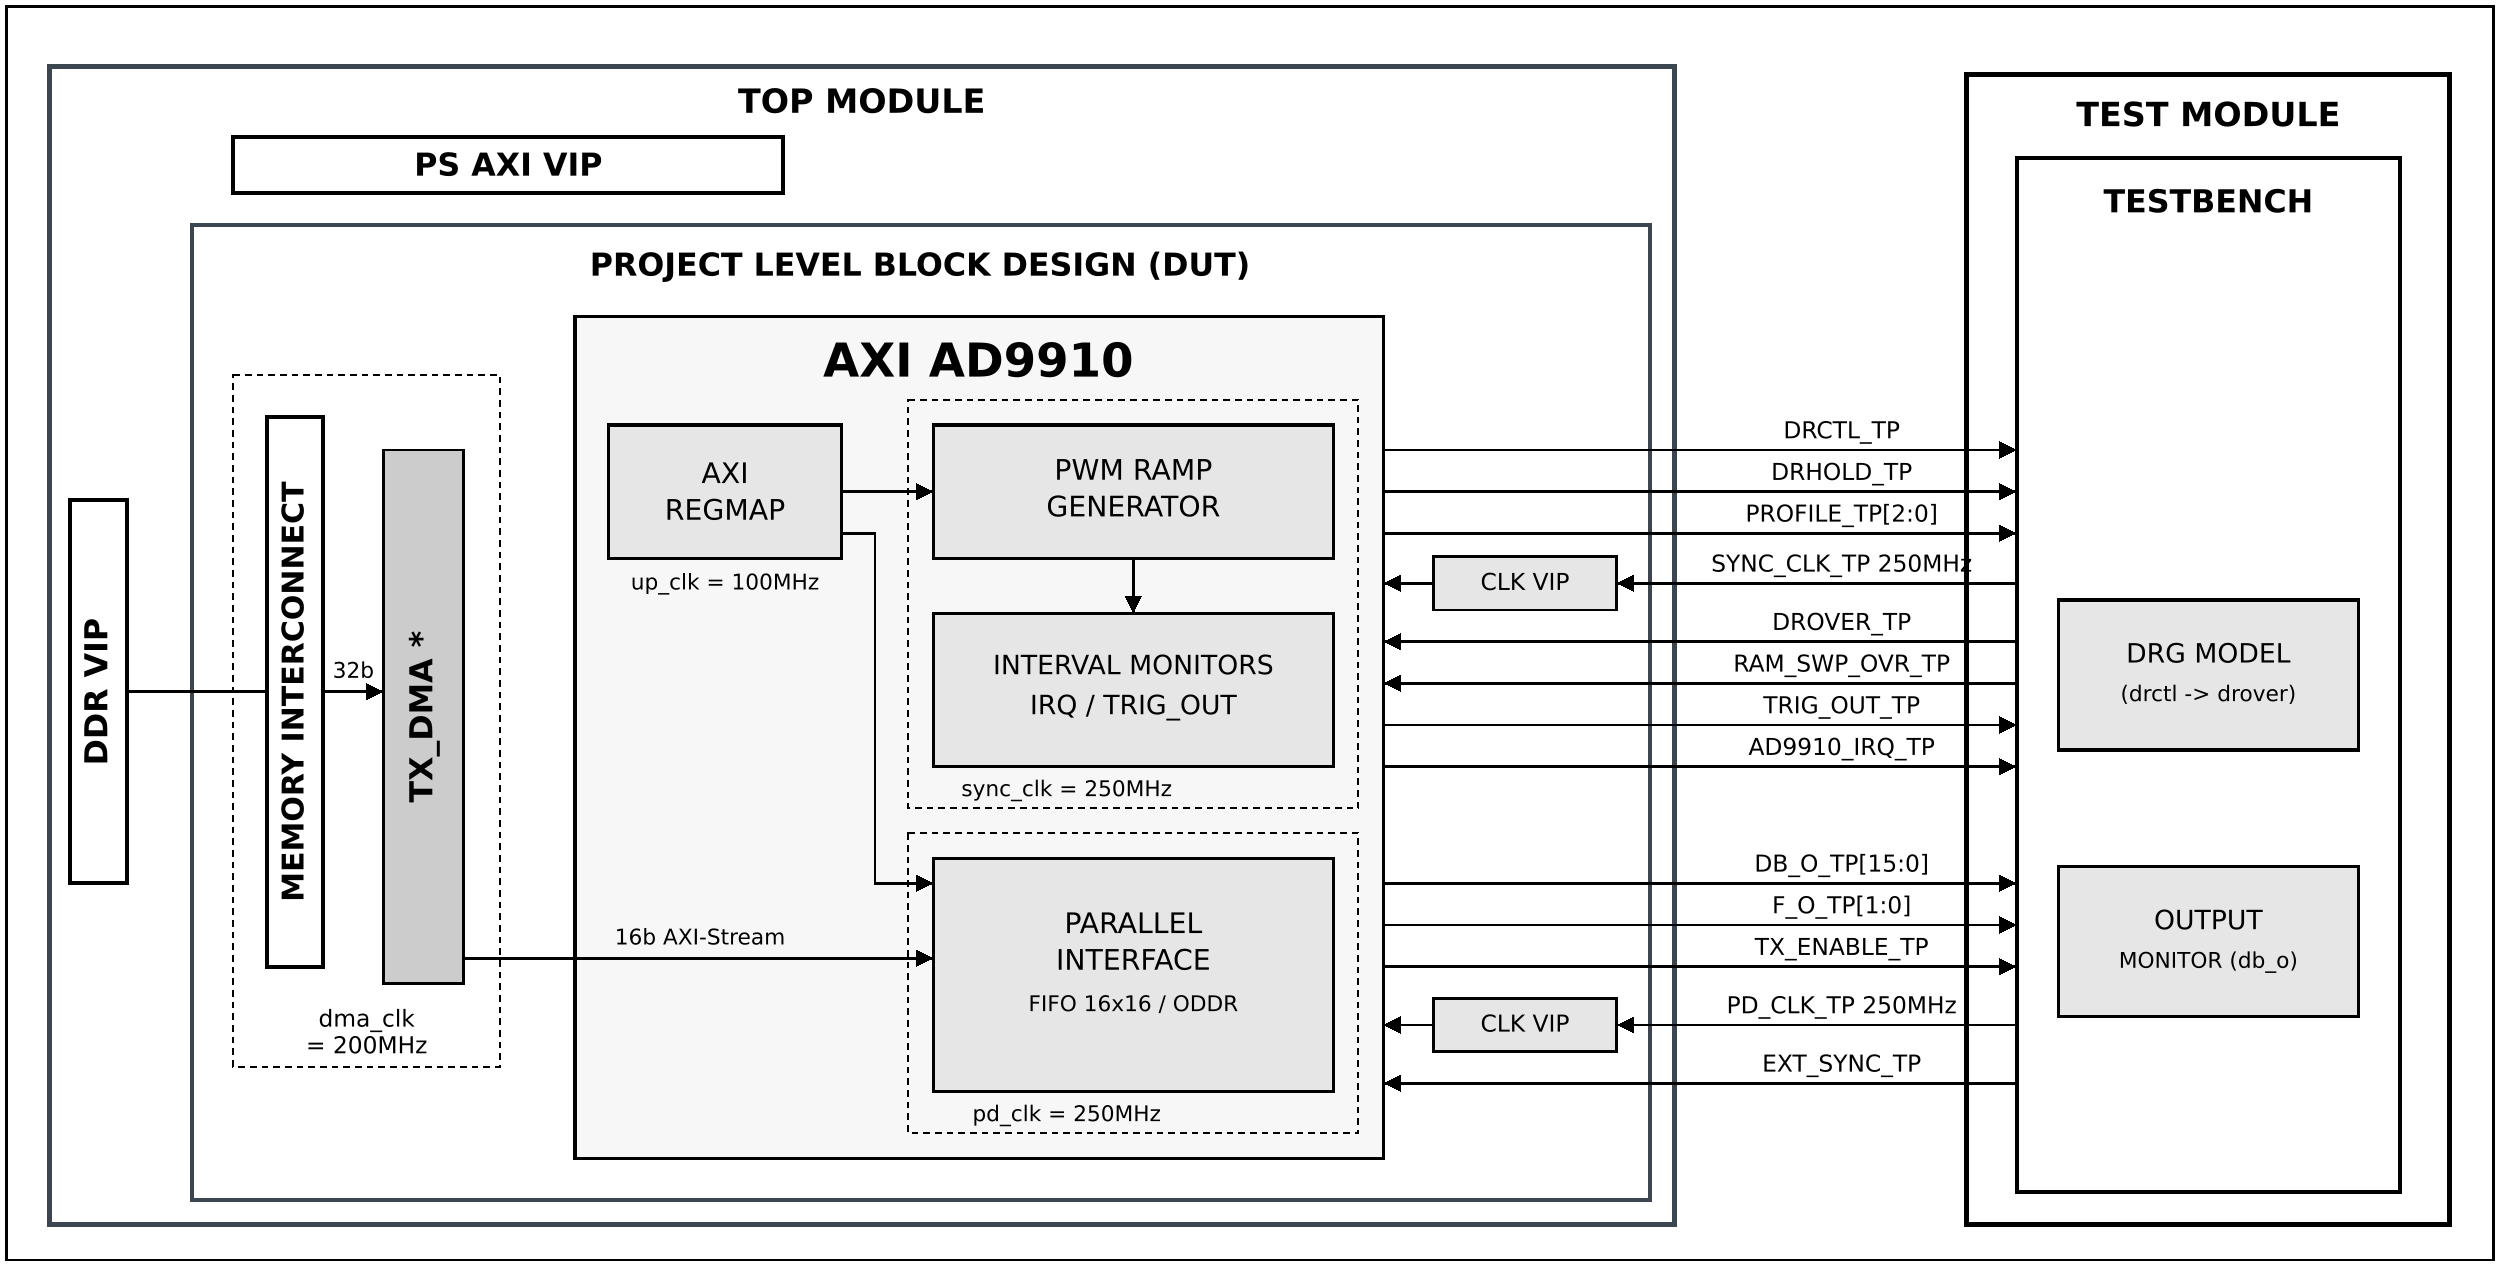
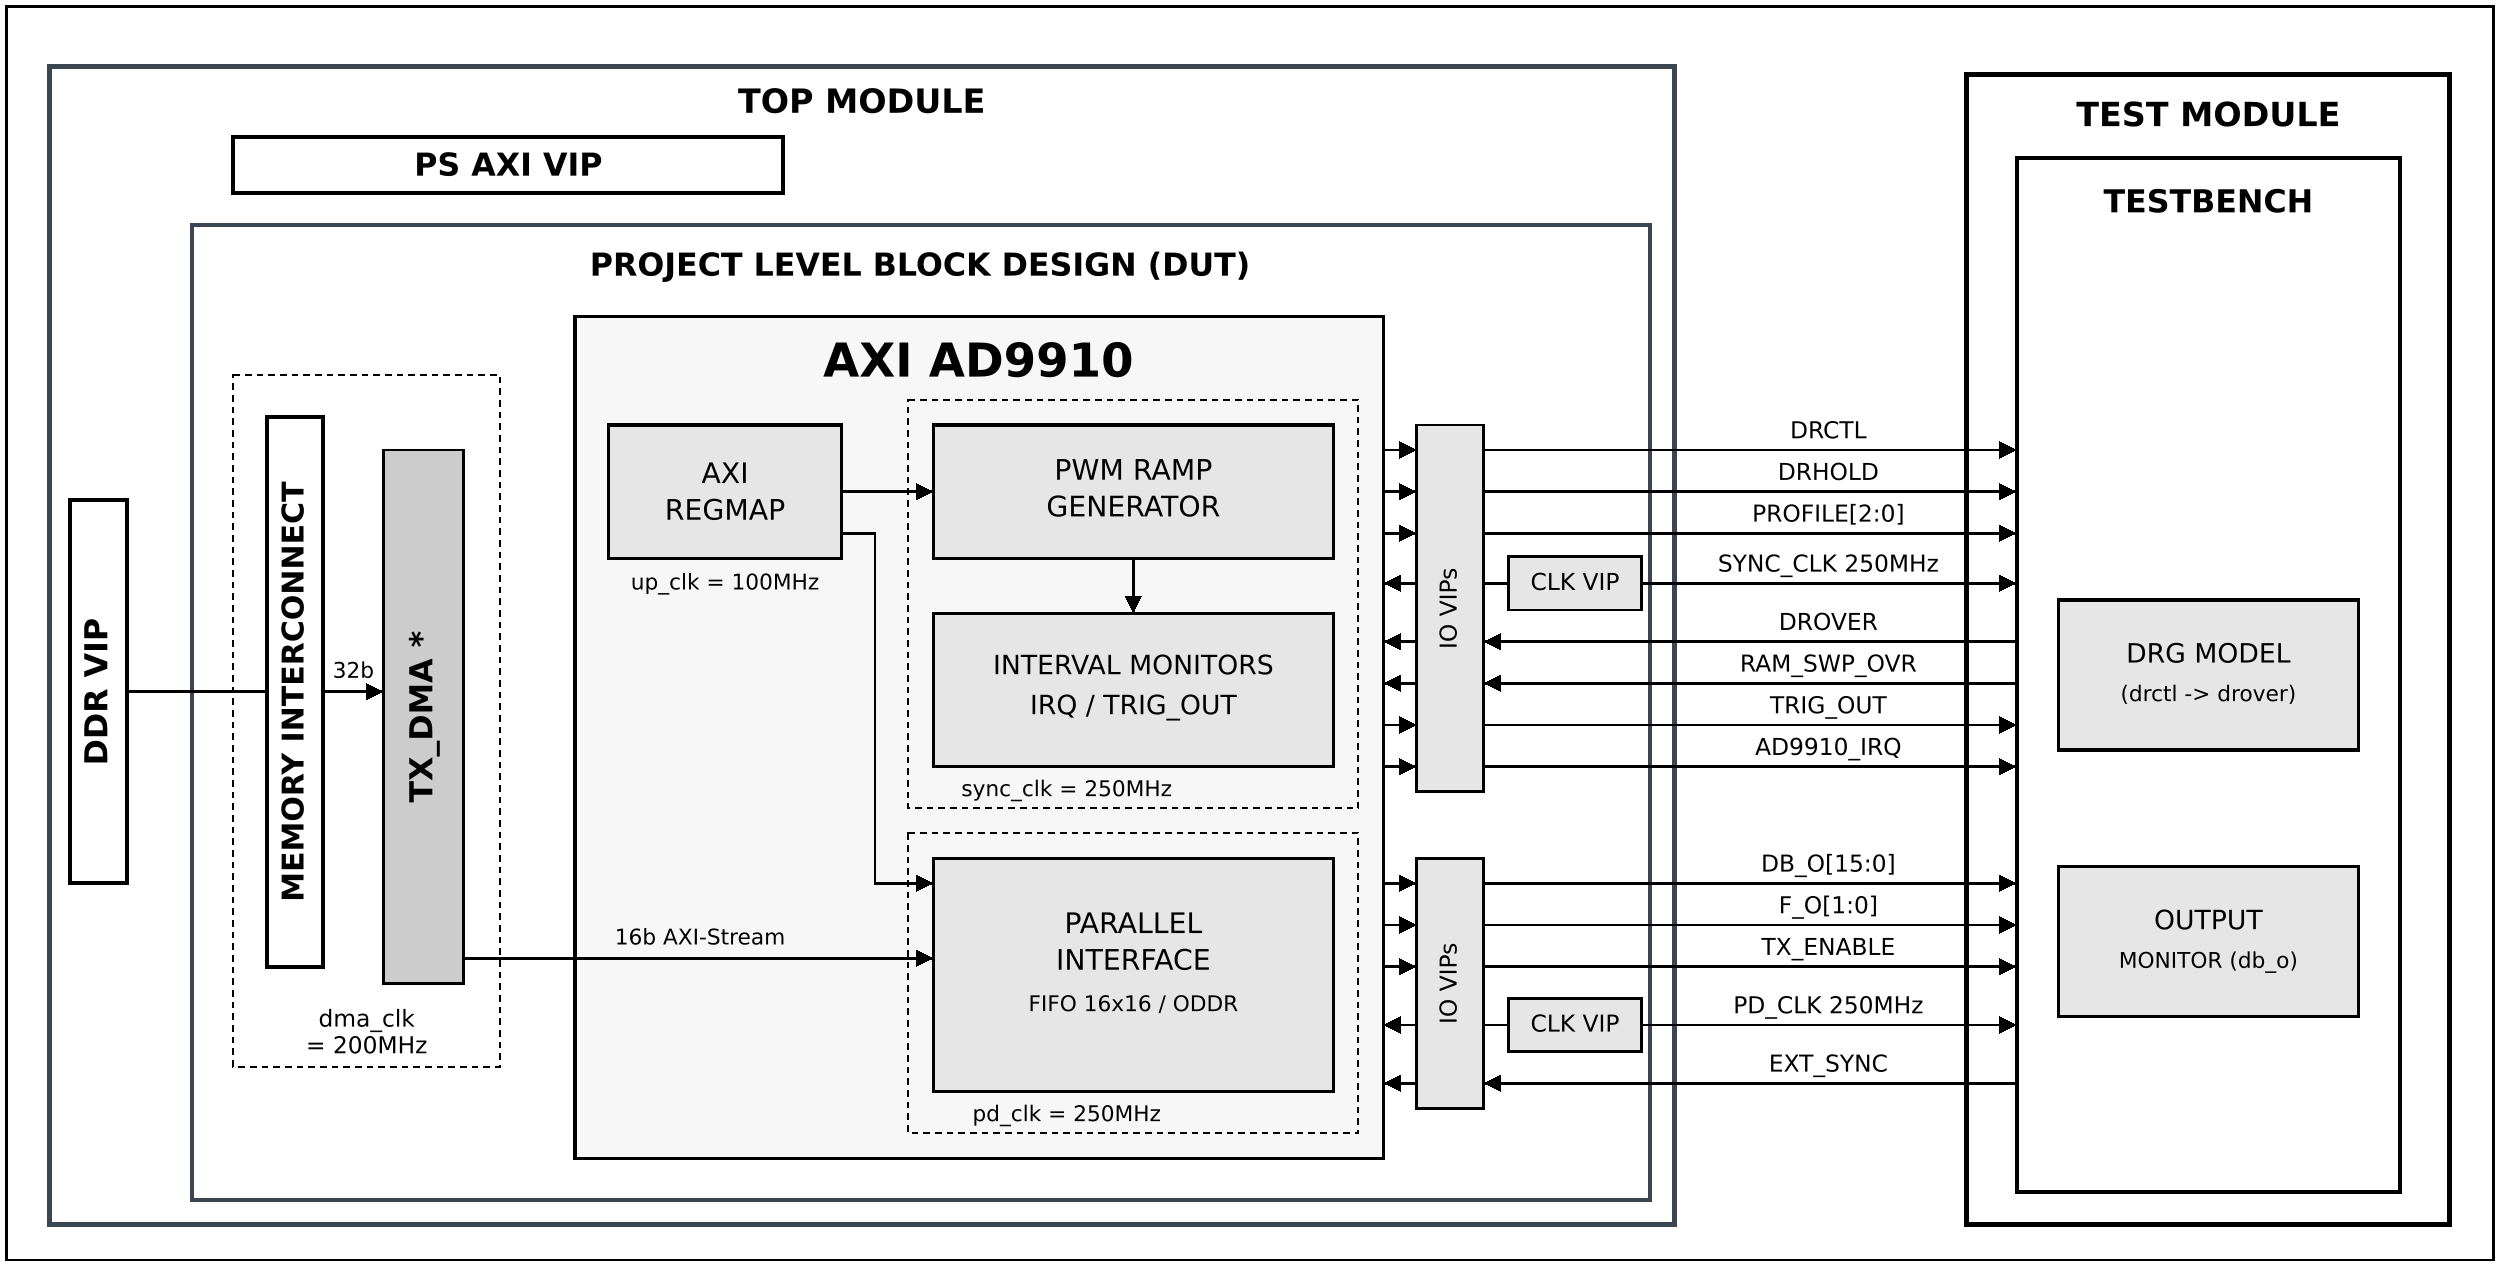
<svg xmlns="http://www.w3.org/2000/svg" version="1.1" width="1500" height="760" viewBox="0 0 1500 760" style="shape-rendering:crispEdges">
  <defs>
    <marker id="arrow" viewBox="0 0 10 10" refX="10" refY="5" markerWidth="7" markerHeight="7" orient="auto-start-reverse">
      <path d="M 0 0 L 10 5 L 0 10 z" fill="#000000" />
    </marker>
  </defs>
  <rect x="0" y="0" width="1500" height="760" fill="#ffffff" />
  <rect x="4" y="4" width="1492" height="752" fill="none" stroke="#000000" stroke-width="1.5" />
  <rect x="30" y="40" width="975" height="695" fill="none" stroke="#3c4650" stroke-width="3" />
  <text x="517" y="62" text-anchor="middle" dominant-baseline="middle" style="font-family:'DejaVu Sans',Arial,Helvetica,sans-serif;font-size:20px;font-weight:bold">TOP MODULE</text>
  <rect x="140" y="82" width="330" height="34" fill="none" stroke="#000000" stroke-width="2.5" />
  <text x="305" y="100" text-anchor="middle" dominant-baseline="middle" style="font-family:'DejaVu Sans',Arial,Helvetica,sans-serif;font-size:19px;font-weight:bold">PS AXI VIP</text>
  <rect x="115" y="135" width="875" height="585" fill="none" stroke="#3c4650" stroke-width="2.5" />
  <text x="552" y="160" text-anchor="middle" dominant-baseline="middle" style="font-family:'DejaVu Sans',Arial,Helvetica,sans-serif;font-size:19px;font-weight:bold">PROJECT LEVEL BLOCK DESIGN (DUT)</text>
  <rect x="1180" y="45" width="290" height="690" fill="none" stroke="#000000" stroke-width="3" />
  <text x="1325" y="70" text-anchor="middle" dominant-baseline="middle" style="font-family:'DejaVu Sans',Arial,Helvetica,sans-serif;font-size:20px;font-weight:bold">TEST MODULE</text>
  <rect x="1210" y="95" width="230" height="620" fill="none" stroke="#000000" stroke-width="2.5" />
  <text x="1325" y="122" text-anchor="middle" dominant-baseline="middle" style="font-family:'DejaVu Sans',Arial,Helvetica,sans-serif;font-size:19px;font-weight:bold">TESTBENCH</text>
  <rect x="42" y="300" width="34" height="230" fill="#ffffff" stroke="#000000" stroke-width="2.5" />
  <text x="59" y="415" text-anchor="middle" dominant-baseline="middle" style="font-family:'DejaVu Sans',Arial,Helvetica,sans-serif;font-size:19px;font-weight:bold" transform="rotate(-90 59 415)">DDR VIP</text>
  <rect x="140" y="225" width="160" height="415" fill="none" stroke="#000000" stroke-width="1.2" stroke-dasharray="4,3" />
  <text x="220" y="612" text-anchor="middle" dominant-baseline="middle" style="font-family:'DejaVu Sans',Arial,Helvetica,sans-serif;font-size:14px;font-weight:normal">dma_clk</text>
  <text x="220" y="628" text-anchor="middle" dominant-baseline="middle" style="font-family:'DejaVu Sans',Arial,Helvetica,sans-serif;font-size:14px;font-weight:normal">= 200MHz</text>
  <rect x="160" y="250" width="34" height="330" fill="#ffffff" stroke="#000000" stroke-width="2.5" />
  <text x="177" y="415" text-anchor="middle" dominant-baseline="middle" style="font-family:'DejaVu Sans',Arial,Helvetica,sans-serif;font-size:18px;font-weight:bold" transform="rotate(-90 177 415)">MEMORY INTERCONNECT</text>
  <rect x="230" y="270" width="48" height="320" fill="#cccccc" stroke="#000000" stroke-width="1.5" />
  <text x="254" y="430" text-anchor="middle" dominant-baseline="middle" style="font-family:'DejaVu Sans',Arial,Helvetica,sans-serif;font-size:19px;font-weight:bold" transform="rotate(-90 254 430)">TX_DMA *</text>
  <line x1="76" y1="415" x2="160" y2="415" stroke="#000000" stroke-width="1.5" />
  <line x1="194" y1="415" x2="230" y2="415" stroke="#000000" stroke-width="1.5" marker-end="url(#arrow)" />
  <text x="212" y="403" text-anchor="middle" dominant-baseline="middle" style="font-family:'DejaVu Sans',Arial,Helvetica,sans-serif;font-size:13px;font-weight:normal">32b</text>
  <rect x="345" y="190" width="485" height="505" fill="#f7f7f7" stroke="#000000" stroke-width="2" />
  <text x="587" y="218" text-anchor="middle" dominant-baseline="middle" style="font-family:'DejaVu Sans',Arial,Helvetica,sans-serif;font-size:28px;font-weight:bold">AXI AD9910</text>
  <rect x="365" y="255" width="140" height="80" fill="#e6e6e6" stroke="#000000" stroke-width="2" />
  <text x="435" y="285" text-anchor="middle" dominant-baseline="middle" style="font-family:'DejaVu Sans',Arial,Helvetica,sans-serif;font-size:17px;font-weight:normal">AXI</text>
  <text x="435" y="307" text-anchor="middle" dominant-baseline="middle" style="font-family:'DejaVu Sans',Arial,Helvetica,sans-serif;font-size:17px;font-weight:normal">REGMAP</text>
  <text x="435" y="350" text-anchor="middle" dominant-baseline="middle" style="font-family:'DejaVu Sans',Arial,Helvetica,sans-serif;font-size:13px;font-weight:normal">up_clk = 100MHz</text>
  <rect x="545" y="240" width="270" height="245" fill="none" stroke="#000000" stroke-width="1.2" stroke-dasharray="4,3" />
  <text x="640" y="474" text-anchor="middle" dominant-baseline="middle" style="font-family:'DejaVu Sans',Arial,Helvetica,sans-serif;font-size:13px;font-weight:normal">sync_clk = 250MHz</text>
  <rect x="560" y="255" width="240" height="80" fill="#e6e6e6" stroke="#000000" stroke-width="2" />
  <text x="680" y="283" text-anchor="middle" dominant-baseline="middle" style="font-family:'DejaVu Sans',Arial,Helvetica,sans-serif;font-size:17px;font-weight:normal">PWM RAMP</text>
  <text x="680" y="305" text-anchor="middle" dominant-baseline="middle" style="font-family:'DejaVu Sans',Arial,Helvetica,sans-serif;font-size:17px;font-weight:normal">GENERATOR</text>
  <rect x="560" y="368" width="240" height="92" fill="#e6e6e6" stroke="#000000" stroke-width="2" />
  <text x="680" y="400" text-anchor="middle" dominant-baseline="middle" style="font-family:'DejaVu Sans',Arial,Helvetica,sans-serif;font-size:16px;font-weight:normal">INTERVAL MONITORS</text>
  <text x="680" y="424" text-anchor="middle" dominant-baseline="middle" style="font-family:'DejaVu Sans',Arial,Helvetica,sans-serif;font-size:16px;font-weight:normal">IRQ / TRIG_OUT</text>
  <line x1="680" y1="335" x2="680" y2="368" stroke="#000000" stroke-width="1.5" marker-end="url(#arrow)" />
  <rect x="545" y="500" width="270" height="180" fill="none" stroke="#000000" stroke-width="1.2" stroke-dasharray="4,3" />
  <text x="640" y="669" text-anchor="middle" dominant-baseline="middle" style="font-family:'DejaVu Sans',Arial,Helvetica,sans-serif;font-size:13px;font-weight:normal">pd_clk = 250MHz</text>
  <rect x="560" y="515" width="240" height="140" fill="#e6e6e6" stroke="#000000" stroke-width="2" />
  <text x="680" y="555" text-anchor="middle" dominant-baseline="middle" style="font-family:'DejaVu Sans',Arial,Helvetica,sans-serif;font-size:17px;font-weight:normal">PARALLEL</text>
  <text x="680" y="577" text-anchor="middle" dominant-baseline="middle" style="font-family:'DejaVu Sans',Arial,Helvetica,sans-serif;font-size:17px;font-weight:normal">INTERFACE</text>
  <text x="680" y="603" text-anchor="middle" dominant-baseline="middle" style="font-family:'DejaVu Sans',Arial,Helvetica,sans-serif;font-size:13px;font-weight:normal">FIFO 16x16 / ODDR</text>
  <line x1="505" y1="295" x2="560" y2="295" stroke="#000000" stroke-width="1.5" marker-end="url(#arrow)" />
  <polyline points="505,320 525,320 525,530 560,530" fill="none" stroke="#000000" stroke-width="1.5" marker-end="url(#arrow)" />
  <line x1="278" y1="575" x2="560" y2="575" stroke="#000000" stroke-width="1.5" marker-end="url(#arrow)" />
  <text x="420" y="563" text-anchor="middle" dominant-baseline="middle" style="font-family:'DejaVu Sans',Arial,Helvetica,sans-serif;font-size:13px;font-weight:normal">16b AXI-Stream</text>
-   <rect x="860" y="334" width="110" height="32" fill="#e6e6e6" stroke="#000000" stroke-width="1.5" />
-   <text x="915" y="350" text-anchor="middle" dominant-baseline="middle" style="font-family:'DejaVu Sans',Arial,Helvetica,sans-serif;font-size:14px;font-weight:normal">CLK VIP</text>
-   <rect x="860" y="599" width="110" height="32" fill="#e6e6e6" stroke="#000000" stroke-width="1.5" />
-   <text x="915" y="615" text-anchor="middle" dominant-baseline="middle" style="font-family:'DejaVu Sans',Arial,Helvetica,sans-serif;font-size:14px;font-weight:normal">CLK VIP</text>
-   <line x1="860" y1="350" x2="830" y2="350" stroke="#000000" stroke-width="1.5" marker-end="url(#arrow)" />
-   <line x1="860" y1="615" x2="830" y2="615" stroke="#000000" stroke-width="1.5" marker-end="url(#arrow)" />
-   <line x1="830" y1="270" x2="1210" y2="270" stroke="#000000" stroke-width="1.5" marker-end="url(#arrow)" />
-   <text x="1105" y="259" text-anchor="middle" dominant-baseline="middle" style="font-family:'DejaVu Sans',Arial,Helvetica,sans-serif;font-size:14px;font-weight:normal">DRCTL_TP</text>
-   <line x1="830" y1="295" x2="1210" y2="295" stroke="#000000" stroke-width="1.5" marker-end="url(#arrow)" />
-   <text x="1105" y="284" text-anchor="middle" dominant-baseline="middle" style="font-family:'DejaVu Sans',Arial,Helvetica,sans-serif;font-size:14px;font-weight:normal">DRHOLD_TP</text>
-   <line x1="830" y1="320" x2="1210" y2="320" stroke="#000000" stroke-width="1.5" marker-end="url(#arrow)" />
-   <text x="1105" y="309" text-anchor="middle" dominant-baseline="middle" style="font-family:'DejaVu Sans',Arial,Helvetica,sans-serif;font-size:14px;font-weight:normal">PROFILE_TP[2:0]</text>
-   <line x1="1210" y1="350" x2="970" y2="350" stroke="#000000" stroke-width="1.5" marker-end="url(#arrow)" />
-   <text x="1105" y="339" text-anchor="middle" dominant-baseline="middle" style="font-family:'DejaVu Sans',Arial,Helvetica,sans-serif;font-size:14px;font-weight:normal">SYNC_CLK_TP 250MHz</text>
-   <line x1="1210" y1="385" x2="830" y2="385" stroke="#000000" stroke-width="1.5" marker-end="url(#arrow)" />
-   <text x="1105" y="374" text-anchor="middle" dominant-baseline="middle" style="font-family:'DejaVu Sans',Arial,Helvetica,sans-serif;font-size:14px;font-weight:normal">DROVER_TP</text>
-   <line x1="1210" y1="410" x2="830" y2="410" stroke="#000000" stroke-width="1.5" marker-end="url(#arrow)" />
-   <text x="1105" y="399" text-anchor="middle" dominant-baseline="middle" style="font-family:'DejaVu Sans',Arial,Helvetica,sans-serif;font-size:14px;font-weight:normal">RAM_SWP_OVR_TP</text>
-   <line x1="830" y1="435" x2="1210" y2="435" stroke="#000000" stroke-width="1.5" marker-end="url(#arrow)" />
-   <text x="1105" y="424" text-anchor="middle" dominant-baseline="middle" style="font-family:'DejaVu Sans',Arial,Helvetica,sans-serif;font-size:14px;font-weight:normal">TRIG_OUT_TP</text>
-   <line x1="830" y1="460" x2="1210" y2="460" stroke="#000000" stroke-width="1.5" marker-end="url(#arrow)" />
-   <text x="1105" y="449" text-anchor="middle" dominant-baseline="middle" style="font-family:'DejaVu Sans',Arial,Helvetica,sans-serif;font-size:14px;font-weight:normal">AD9910_IRQ_TP</text>
-   <line x1="830" y1="530" x2="1210" y2="530" stroke="#000000" stroke-width="1.5" marker-end="url(#arrow)" />
-   <text x="1105" y="519" text-anchor="middle" dominant-baseline="middle" style="font-family:'DejaVu Sans',Arial,Helvetica,sans-serif;font-size:14px;font-weight:normal">DB_O_TP[15:0]</text>
-   <line x1="830" y1="555" x2="1210" y2="555" stroke="#000000" stroke-width="1.5" marker-end="url(#arrow)" />
-   <text x="1105" y="544" text-anchor="middle" dominant-baseline="middle" style="font-family:'DejaVu Sans',Arial,Helvetica,sans-serif;font-size:14px;font-weight:normal">F_O_TP[1:0]</text>
-   <line x1="830" y1="580" x2="1210" y2="580" stroke="#000000" stroke-width="1.5" marker-end="url(#arrow)" />
-   <text x="1105" y="569" text-anchor="middle" dominant-baseline="middle" style="font-family:'DejaVu Sans',Arial,Helvetica,sans-serif;font-size:14px;font-weight:normal">TX_ENABLE_TP</text>
-   <line x1="1210" y1="615" x2="970" y2="615" stroke="#000000" stroke-width="1.5" marker-end="url(#arrow)" />
-   <text x="1105" y="604" text-anchor="middle" dominant-baseline="middle" style="font-family:'DejaVu Sans',Arial,Helvetica,sans-serif;font-size:14px;font-weight:normal">PD_CLK_TP 250MHz</text>
-   <line x1="1210" y1="650" x2="830" y2="650" stroke="#000000" stroke-width="1.5" marker-end="url(#arrow)" />
-   <text x="1105" y="639" text-anchor="middle" dominant-baseline="middle" style="font-family:'DejaVu Sans',Arial,Helvetica,sans-serif;font-size:14px;font-weight:normal">EXT_SYNC_TP</text>
+   <rect x="905" y="334" width="80" height="32" fill="#e6e6e6" stroke="#000000" stroke-width="1.5" />
+   <text x="945" y="350" text-anchor="middle" dominant-baseline="middle" style="font-family:'DejaVu Sans',Arial,Helvetica,sans-serif;font-size:14px;font-weight:normal">CLK VIP</text>
+   <rect x="905" y="599" width="80" height="32" fill="#e6e6e6" stroke="#000000" stroke-width="1.5" />
+   <text x="945" y="615" text-anchor="middle" dominant-baseline="middle" style="font-family:'DejaVu Sans',Arial,Helvetica,sans-serif;font-size:14px;font-weight:normal">CLK VIP</text>
+   <line x1="905" y1="350" x2="830" y2="350" stroke="#000000" stroke-width="1.5" marker-end="url(#arrow)" />
+   <line x1="905" y1="615" x2="830" y2="615" stroke="#000000" stroke-width="1.5" marker-end="url(#arrow)" />
+   <line x1="830" y1="270" x2="850" y2="270" stroke="#000000" stroke-width="1.5" marker-end="url(#arrow)" />
+   <line x1="890" y1="270" x2="1210" y2="270" stroke="#000000" stroke-width="1.5" marker-end="url(#arrow)" />
+   <text x="1097" y="259" text-anchor="middle" dominant-baseline="middle" style="font-family:'DejaVu Sans',Arial,Helvetica,sans-serif;font-size:14px;font-weight:normal">DRCTL</text>
+   <line x1="830" y1="295" x2="850" y2="295" stroke="#000000" stroke-width="1.5" marker-end="url(#arrow)" />
+   <line x1="890" y1="295" x2="1210" y2="295" stroke="#000000" stroke-width="1.5" marker-end="url(#arrow)" />
+   <text x="1097" y="284" text-anchor="middle" dominant-baseline="middle" style="font-family:'DejaVu Sans',Arial,Helvetica,sans-serif;font-size:14px;font-weight:normal">DRHOLD</text>
+   <line x1="830" y1="320" x2="850" y2="320" stroke="#000000" stroke-width="1.5" marker-end="url(#arrow)" />
+   <line x1="890" y1="320" x2="1210" y2="320" stroke="#000000" stroke-width="1.5" marker-end="url(#arrow)" />
+   <text x="1097" y="309" text-anchor="middle" dominant-baseline="middle" style="font-family:'DejaVu Sans',Arial,Helvetica,sans-serif;font-size:14px;font-weight:normal">PROFILE[2:0]</text>
+   <line x1="985" y1="350" x2="1210" y2="350" stroke="#000000" stroke-width="1.5" marker-end="url(#arrow)" />
+   <text x="1097" y="339" text-anchor="middle" dominant-baseline="middle" style="font-family:'DejaVu Sans',Arial,Helvetica,sans-serif;font-size:14px;font-weight:normal">SYNC_CLK 250MHz</text>
+   <line x1="1210" y1="385" x2="890" y2="385" stroke="#000000" stroke-width="1.5" marker-end="url(#arrow)" />
+   <line x1="850" y1="385" x2="830" y2="385" stroke="#000000" stroke-width="1.5" marker-end="url(#arrow)" />
+   <text x="1097" y="374" text-anchor="middle" dominant-baseline="middle" style="font-family:'DejaVu Sans',Arial,Helvetica,sans-serif;font-size:14px;font-weight:normal">DROVER</text>
+   <line x1="1210" y1="410" x2="890" y2="410" stroke="#000000" stroke-width="1.5" marker-end="url(#arrow)" />
+   <line x1="850" y1="410" x2="830" y2="410" stroke="#000000" stroke-width="1.5" marker-end="url(#arrow)" />
+   <text x="1097" y="399" text-anchor="middle" dominant-baseline="middle" style="font-family:'DejaVu Sans',Arial,Helvetica,sans-serif;font-size:14px;font-weight:normal">RAM_SWP_OVR</text>
+   <line x1="830" y1="435" x2="850" y2="435" stroke="#000000" stroke-width="1.5" marker-end="url(#arrow)" />
+   <line x1="890" y1="435" x2="1210" y2="435" stroke="#000000" stroke-width="1.5" marker-end="url(#arrow)" />
+   <text x="1097" y="424" text-anchor="middle" dominant-baseline="middle" style="font-family:'DejaVu Sans',Arial,Helvetica,sans-serif;font-size:14px;font-weight:normal">TRIG_OUT</text>
+   <line x1="830" y1="460" x2="850" y2="460" stroke="#000000" stroke-width="1.5" marker-end="url(#arrow)" />
+   <line x1="890" y1="460" x2="1210" y2="460" stroke="#000000" stroke-width="1.5" marker-end="url(#arrow)" />
+   <text x="1097" y="449" text-anchor="middle" dominant-baseline="middle" style="font-family:'DejaVu Sans',Arial,Helvetica,sans-serif;font-size:14px;font-weight:normal">AD9910_IRQ</text>
+   <line x1="830" y1="530" x2="850" y2="530" stroke="#000000" stroke-width="1.5" marker-end="url(#arrow)" />
+   <line x1="890" y1="530" x2="1210" y2="530" stroke="#000000" stroke-width="1.5" marker-end="url(#arrow)" />
+   <text x="1097" y="519" text-anchor="middle" dominant-baseline="middle" style="font-family:'DejaVu Sans',Arial,Helvetica,sans-serif;font-size:14px;font-weight:normal">DB_O[15:0]</text>
+   <line x1="830" y1="555" x2="850" y2="555" stroke="#000000" stroke-width="1.5" marker-end="url(#arrow)" />
+   <line x1="890" y1="555" x2="1210" y2="555" stroke="#000000" stroke-width="1.5" marker-end="url(#arrow)" />
+   <text x="1097" y="544" text-anchor="middle" dominant-baseline="middle" style="font-family:'DejaVu Sans',Arial,Helvetica,sans-serif;font-size:14px;font-weight:normal">F_O[1:0]</text>
+   <line x1="830" y1="580" x2="850" y2="580" stroke="#000000" stroke-width="1.5" marker-end="url(#arrow)" />
+   <line x1="890" y1="580" x2="1210" y2="580" stroke="#000000" stroke-width="1.5" marker-end="url(#arrow)" />
+   <text x="1097" y="569" text-anchor="middle" dominant-baseline="middle" style="font-family:'DejaVu Sans',Arial,Helvetica,sans-serif;font-size:14px;font-weight:normal">TX_ENABLE</text>
+   <line x1="985" y1="615" x2="1210" y2="615" stroke="#000000" stroke-width="1.5" marker-end="url(#arrow)" />
+   <text x="1097" y="604" text-anchor="middle" dominant-baseline="middle" style="font-family:'DejaVu Sans',Arial,Helvetica,sans-serif;font-size:14px;font-weight:normal">PD_CLK 250MHz</text>
+   <line x1="1210" y1="650" x2="890" y2="650" stroke="#000000" stroke-width="1.5" marker-end="url(#arrow)" />
+   <line x1="850" y1="650" x2="830" y2="650" stroke="#000000" stroke-width="1.5" marker-end="url(#arrow)" />
+   <text x="1097" y="639" text-anchor="middle" dominant-baseline="middle" style="font-family:'DejaVu Sans',Arial,Helvetica,sans-serif;font-size:14px;font-weight:normal">EXT_SYNC</text>
+   <rect x="850" y="255" width="40" height="220" fill="#e6e6e6" stroke="#000000" stroke-width="1.5" />
+   <text x="870" y="365" text-anchor="middle" dominant-baseline="middle" style="font-family:'DejaVu Sans',Arial,Helvetica,sans-serif;font-size:14px;font-weight:normal" transform="rotate(-90 870 365)">IO VIPs</text>
+   <rect x="850" y="515" width="40" height="150" fill="#e6e6e6" stroke="#000000" stroke-width="1.5" />
+   <text x="870" y="590" text-anchor="middle" dominant-baseline="middle" style="font-family:'DejaVu Sans',Arial,Helvetica,sans-serif;font-size:14px;font-weight:normal" transform="rotate(-90 870 590)">IO VIPs</text>
  <rect x="1235" y="360" width="180" height="90" fill="#e6e6e6" stroke="#000000" stroke-width="2" />
  <text x="1325" y="393" text-anchor="middle" dominant-baseline="middle" style="font-family:'DejaVu Sans',Arial,Helvetica,sans-serif;font-size:16px;font-weight:normal">DRG MODEL</text>
  <text x="1325" y="417" text-anchor="middle" dominant-baseline="middle" style="font-family:'DejaVu Sans',Arial,Helvetica,sans-serif;font-size:13px;font-weight:normal">(drctl -&gt; drover)</text>
  <rect x="1235" y="520" width="180" height="90" fill="#e6e6e6" stroke="#000000" stroke-width="2" />
  <text x="1325" y="553" text-anchor="middle" dominant-baseline="middle" style="font-family:'DejaVu Sans',Arial,Helvetica,sans-serif;font-size:16px;font-weight:normal">OUTPUT</text>
  <text x="1325" y="577" text-anchor="middle" dominant-baseline="middle" style="font-family:'DejaVu Sans',Arial,Helvetica,sans-serif;font-size:13px;font-weight:normal">MONITOR (db_o)</text>
</svg>
